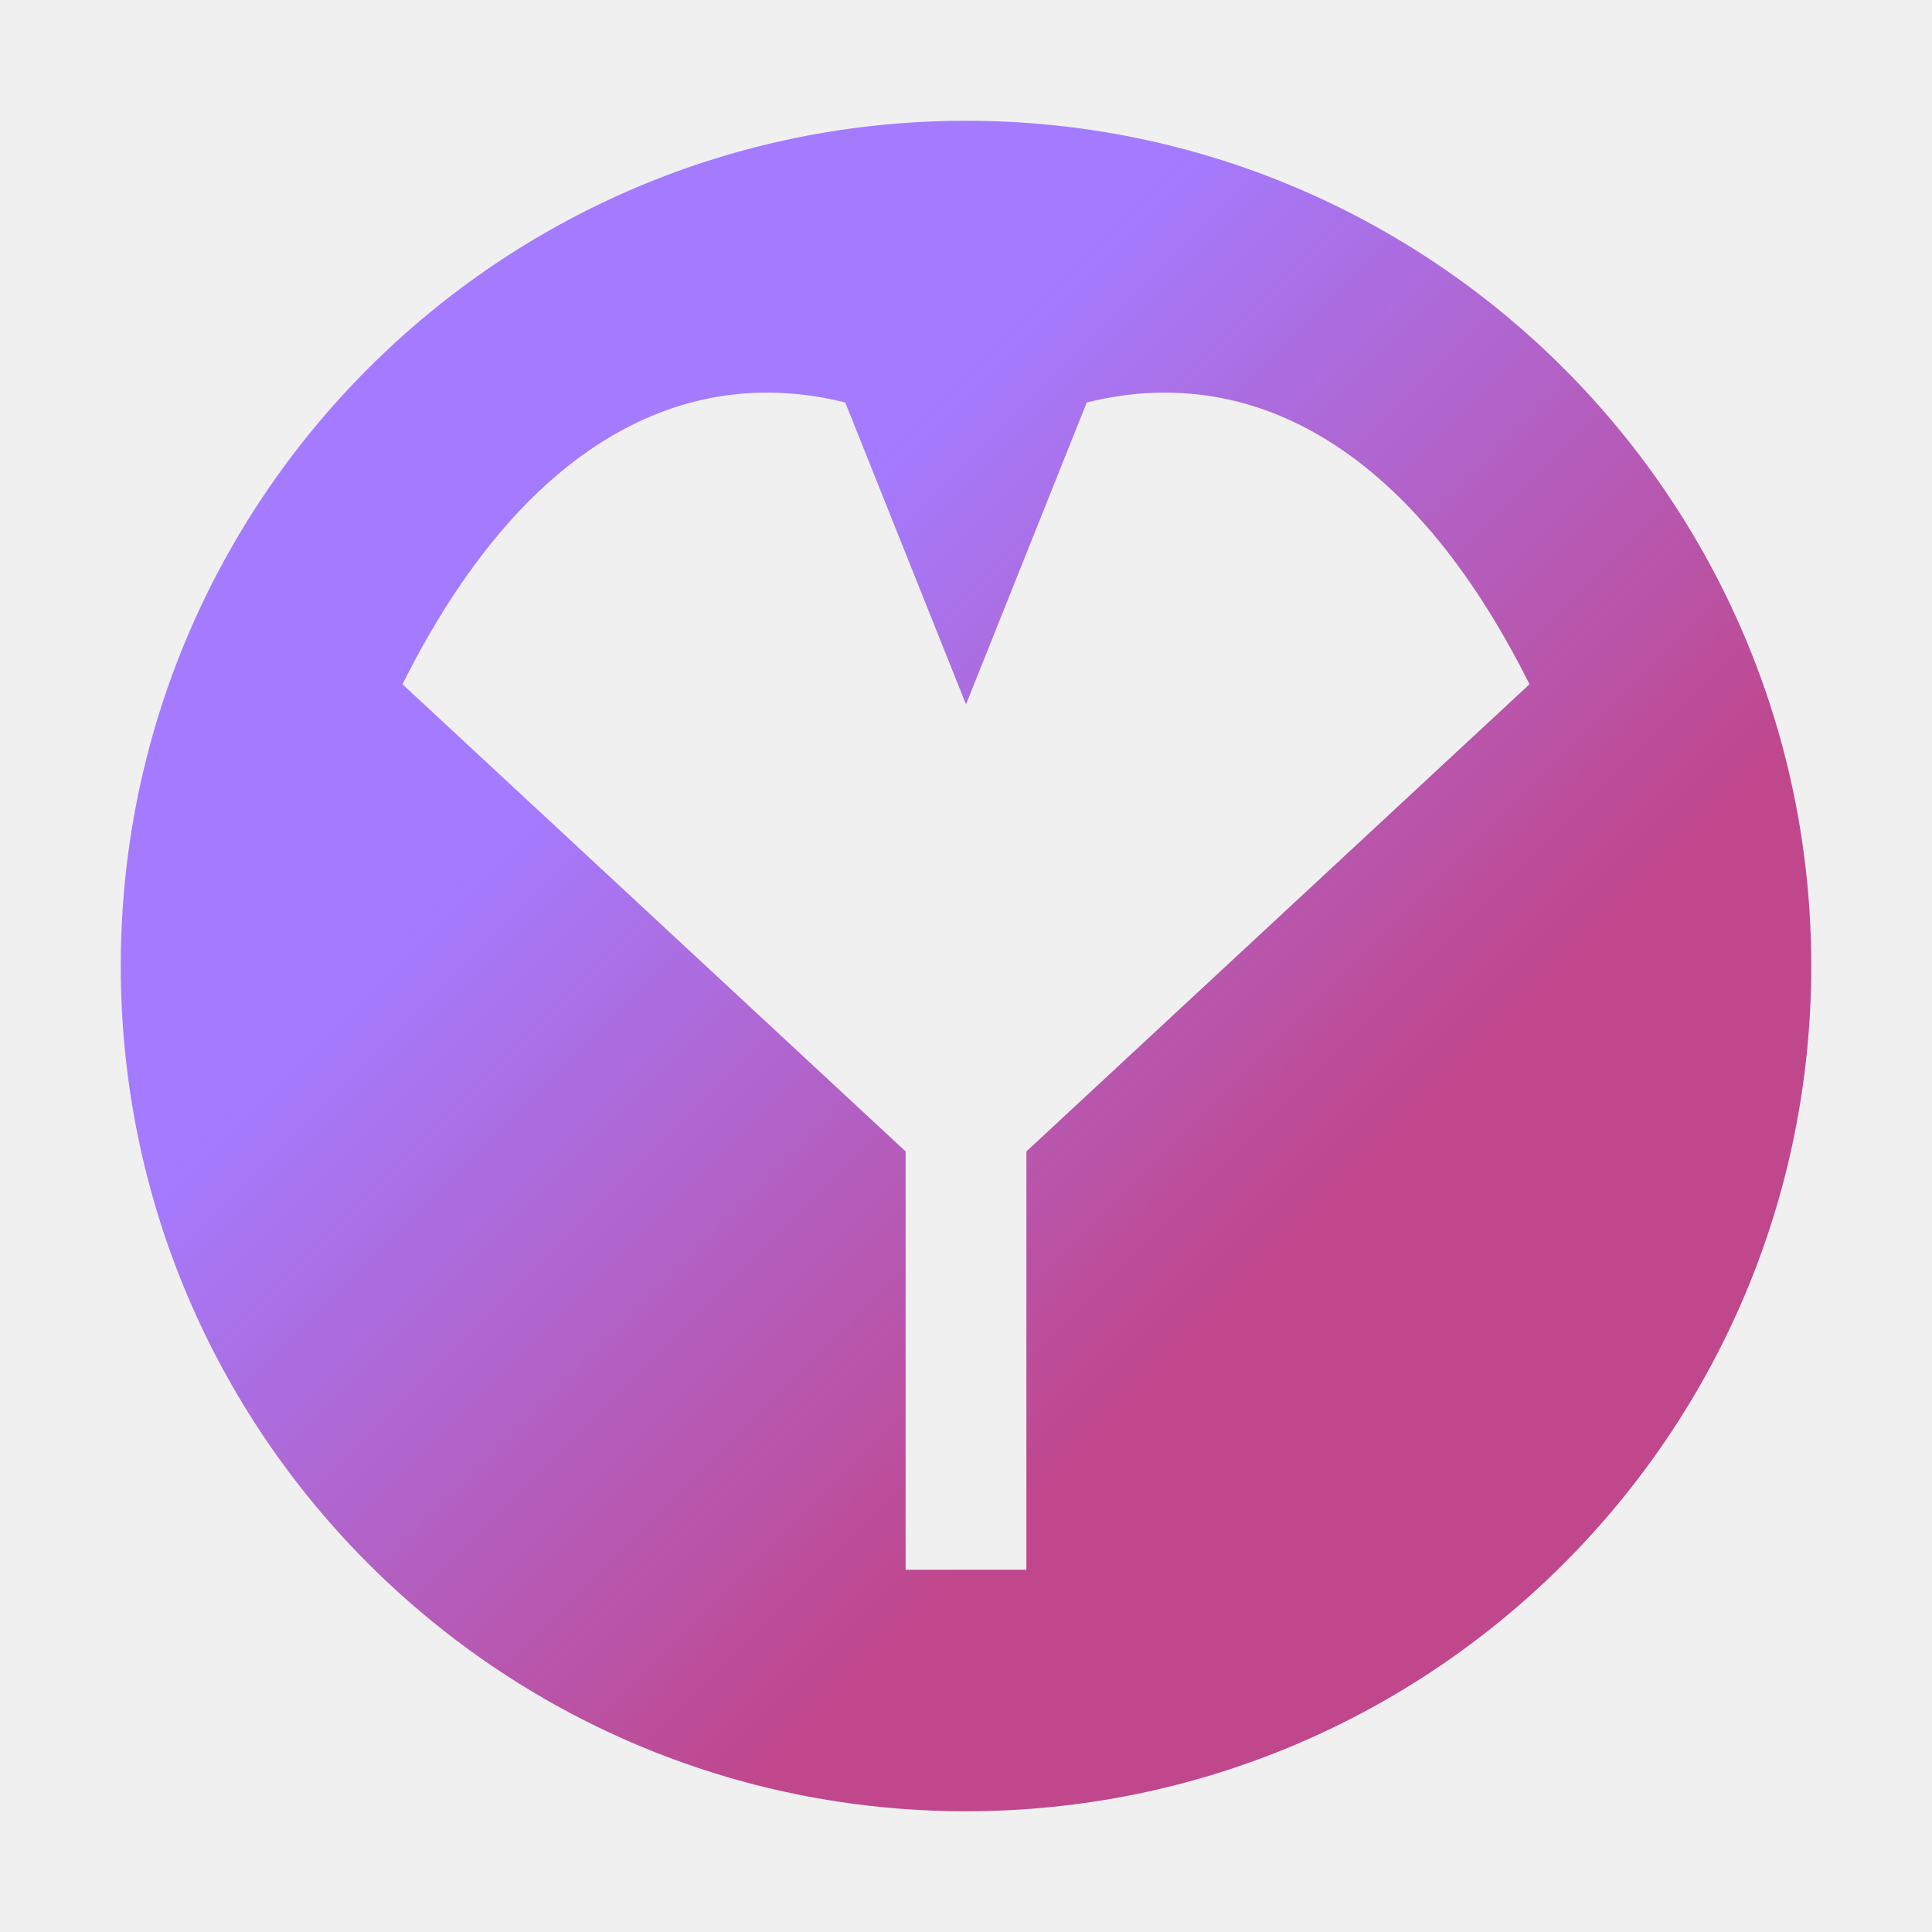
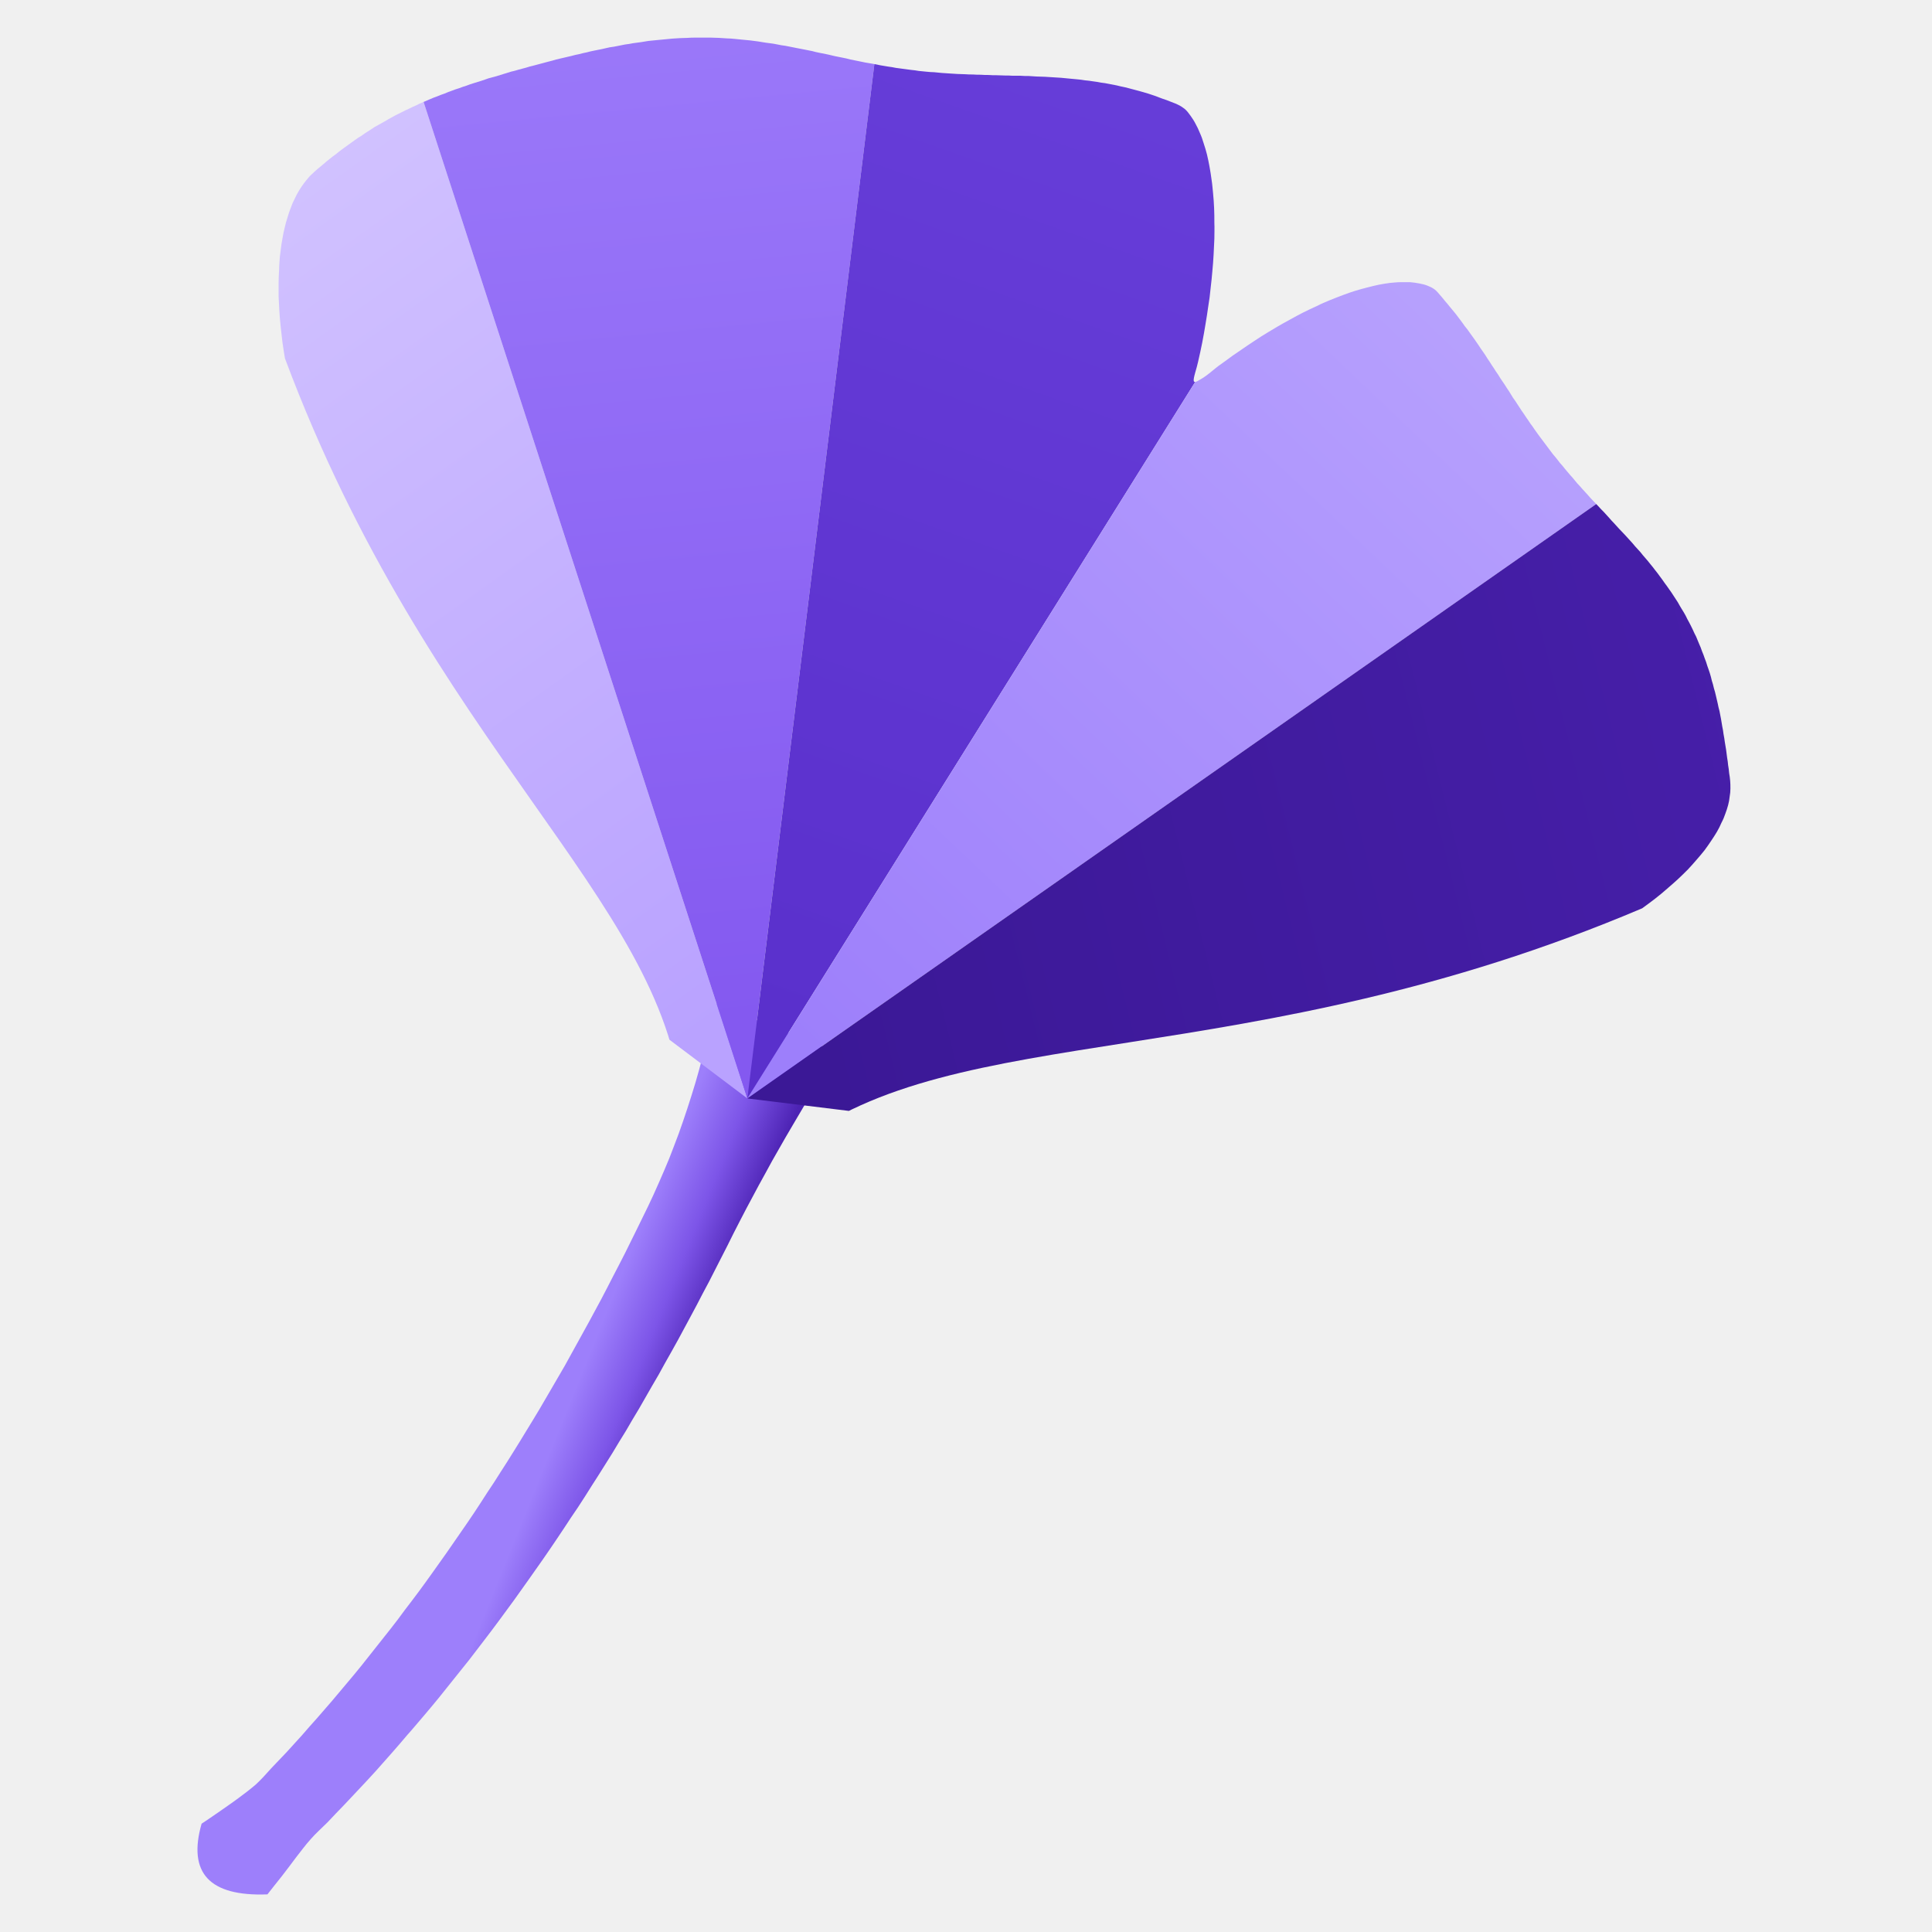
- <svg xmlns="http://www.w3.org/2000/svg" viewBox="0 0 24 24">
+ <svg xmlns="http://www.w3.org/2000/svg" viewBox="132 140 760 760">
  <defs>
-     <linearGradient id="fill" gradientUnits="userSpaceOnUse" x1="4.5" y1="4.5" x2="19.5" y2="19.5">
-       <stop offset="0" stop-color="#a47bff" />
-       <stop offset="0.25" stop-color="#a47bff" />
-       <stop offset="0.75" stop-color="#c0478c" />
-       <stop offset="1" stop-color="#c0478c" />
+     <linearGradient id="p0" gradientUnits="userSpaceOnUse" x1="408.586" y1="547.707" x2="39.839" y2="30.744">
+       <stop offset="0" stop-color="#b9a2ff" />
+       <stop offset="1" stop-color="#e2d8ff" />
    </linearGradient>
-     <mask id="cut" maskUnits="userSpaceOnUse" x="0" y="0" width="24" height="24">
-       <path fill="#fff" d="M12 1.5A10.5 10.5 0 1 1 12 22.5A10.5 10.5 0 1 1 12 1.5Z" />
-       <path fill="#000" d="M12 15L5 8.5C6.5 5.5 8.5 4.5 10.5 5L12 8.75L13.5 5C15.5 4.5 17.5 5.5 19 8.5Z" />
-       <path fill="#000" d="M11.25 14H12.75V19.5H11.25Z" />
-     </mask>
+     <linearGradient id="p1" gradientUnits="userSpaceOnUse" x1="423.131" y1="542.269" x2="362.269" y2="-89.808">
+       <stop offset="0" stop-color="#8459f0" />
+       <stop offset="1" stop-color="#a88bff" />
+     </linearGradient>
+     <linearGradient id="p2" gradientUnits="userSpaceOnUse" x1="436.021" y1="543.851" x2="647.988" y2="-54.726">
+       <stop offset="0" stop-color="#5a30cc" />
+       <stop offset="1" stop-color="#6e45e0" />
+     </linearGradient>
+     <linearGradient id="p3" gradientUnits="userSpaceOnUse" x1="446.657" y1="550.369" x2="883.763" y2="89.757">
+       <stop offset="0" stop-color="#9d7ffb" />
+       <stop offset="1" stop-color="#c7b6ff" />
+     </linearGradient>
+     <linearGradient id="p4" gradientUnits="userSpaceOnUse" x1="455.116" y1="564.873" x2="1071.253" y2="411.253">
+       <stop offset="0" stop-color="#3b1896" />
+       <stop offset="1" stop-color="#4d23b4" />
+     </linearGradient>
+     <clipPath id="blade">
+       <path d="M400.0 572.4C392.9 494.0 301.1 433.5 244.1 281.0C243.9 280.0 243.4 276.7 243.1 274.6C242.9 272.5 242.6 270.5 242.4 268.4C242.2 266.4 242.0 264.4 241.9 262.5C241.8 260.5 241.7 258.6 241.6 256.7C241.6 254.8 241.6 253.0 241.6 251.2C241.6 249.4 241.7 247.7 241.8 246.0C241.8 244.2 242.0 242.6 242.1 240.9C242.3 239.3 242.5 237.7 242.7 236.2C243.0 234.6 243.2 233.1 243.5 231.7C243.8 230.2 244.2 228.8 244.5 227.5C244.9 226.1 245.3 224.8 245.7 223.6C246.2 222.3 246.6 221.1 247.1 219.9C247.6 218.8 248.2 217.6 248.7 216.6C249.3 215.5 249.9 214.5 250.5 213.6C251.2 212.6 251.8 211.7 252.5 210.9C253.2 210.0 253.9 209.2 254.7 208.5C255.4 207.8 256.2 207.1 257.0 206.4C257.8 205.8 258.5 205.1 259.3 204.5C260.1 203.8 260.9 203.1 261.7 202.5C262.5 201.9 263.3 201.2 264.2 200.6C265.0 199.9 265.8 199.3 266.6 198.7C267.4 198.1 268.3 197.5 269.1 196.9C269.9 196.3 270.8 195.7 271.6 195.1C272.4 194.5 273.3 193.9 274.2 193.4C275.0 192.8 275.9 192.2 276.7 191.7C277.6 191.1 278.5 190.6 279.3 190.0C280.2 189.5 281.1 189.0 282.0 188.5C282.9 188.0 283.8 187.5 284.6 187.0C285.5 186.5 286.4 186.0 287.3 185.5C288.2 185.0 289.2 184.6 290.1 184.1C291.0 183.6 291.9 183.2 292.8 182.8C293.7 182.3 294.7 181.9 295.6 181.5C296.5 181.0 297.4 180.6 298.4 180.2C299.3 179.8 300.2 179.4 301.2 179.0C302.1 178.6 303.1 178.2 304.0 177.9C305.0 177.5 305.9 177.1 306.9 176.8C307.8 176.4 308.8 176.0 309.7 175.7C310.7 175.3 311.6 175.0 312.6 174.7C313.6 174.3 314.5 174.0 315.5 173.7C316.5 173.3 317.4 173.0 318.4 172.7C319.4 172.4 320.3 172.1 321.3 171.8C322.3 171.5 323.3 171.1 324.2 170.8C325.2 170.5 326.2 170.3 327.2 170.0C328.1 169.7 329.1 169.4 330.1 169.1C331.1 168.8 332.1 168.5 333.0 168.2C334.0 168.0 335.0 167.7 336.0 167.4C337.0 167.1 338.0 166.9 339.0 166.6C339.9 166.3 340.9 166.0 341.9 165.8C342.9 165.5 343.9 165.3 344.9 165.0C345.9 164.7 346.9 164.5 347.9 164.2C348.8 164.0 349.8 163.7 350.8 163.4C351.8 163.2 352.8 162.9 353.8 162.7C354.8 162.5 355.8 162.2 356.8 162.0C357.8 161.7 358.8 161.5 359.8 161.3C360.8 161.0 361.8 160.8 362.8 160.6C363.8 160.3 364.8 160.1 365.8 159.9C366.8 159.7 367.8 159.5 368.8 159.3C369.8 159.1 370.8 158.8 371.9 158.6C372.9 158.5 373.9 158.3 374.9 158.1C375.9 157.9 376.9 157.7 377.9 157.5C378.9 157.4 380.0 157.2 381.0 157.0C382.0 156.9 383.0 156.7 384.0 156.6C385.0 156.4 386.1 156.3 387.1 156.1C388.1 156.0 389.1 155.9 390.1 155.8C391.2 155.7 392.2 155.6 393.2 155.5C394.2 155.4 395.3 155.3 396.3 155.2C397.3 155.1 398.3 155.1 399.4 155.0C400.4 155.0 401.4 154.9 402.5 154.9C403.5 154.8 404.5 154.8 405.5 154.8C406.6 154.8 407.6 154.8 408.6 154.8C409.7 154.8 410.7 154.8 411.7 154.8C412.7 154.8 413.8 154.9 414.8 154.9C415.8 155.0 416.9 155.0 417.9 155.1C418.9 155.1 419.9 155.2 421.0 155.3C422.0 155.4 423.0 155.5 424.0 155.6C425.1 155.7 426.1 155.8 427.1 155.9C428.1 156.0 429.2 156.2 430.2 156.3C431.2 156.5 432.2 156.6 433.3 156.8C434.3 156.9 435.3 157.1 436.3 157.2C437.3 157.4 438.3 157.6 439.4 157.8C440.4 157.9 441.4 158.1 442.4 158.3C443.4 158.5 444.4 158.7 445.4 158.9C446.4 159.1 447.5 159.3 448.5 159.5C449.5 159.7 450.5 159.9 451.5 160.1C452.5 160.4 453.5 160.6 454.5 160.8C455.5 161.0 456.5 161.2 457.5 161.4C458.5 161.6 459.5 161.9 460.5 162.1C461.5 162.3 462.5 162.5 463.5 162.7C464.5 162.9 465.5 163.1 466.5 163.4C467.5 163.6 468.5 163.8 469.5 164.0C470.5 164.2 471.4 164.4 472.4 164.6C473.4 164.8 474.4 164.9 475.4 165.1C476.4 165.3 477.4 165.5 478.4 165.7C479.4 165.9 480.4 166.0 481.4 166.2C482.4 166.3 483.4 166.5 484.4 166.7C485.4 166.8 486.4 167.0 487.4 167.1C488.4 167.2 489.4 167.4 490.4 167.5C491.4 167.6 492.4 167.7 493.4 167.9C494.4 168.0 495.4 168.1 496.4 168.2C497.4 168.3 498.4 168.4 499.4 168.4C500.4 168.5 501.4 168.6 502.5 168.7C503.5 168.8 504.5 168.8 505.5 168.9C506.5 169.0 507.6 169.0 508.6 169.1C509.6 169.1 510.6 169.2 511.6 169.2C512.7 169.3 513.7 169.3 514.7 169.3C515.8 169.4 516.8 169.4 517.8 169.4C518.9 169.5 519.9 169.5 520.9 169.5C522.0 169.6 523.0 169.6 524.1 169.6C525.1 169.6 526.2 169.7 527.2 169.7C528.3 169.7 529.3 169.7 530.4 169.8C531.4 169.8 532.5 169.8 533.5 169.8C534.6 169.9 535.6 169.9 536.7 169.9C537.7 170.0 538.8 170.0 539.8 170.1C540.9 170.1 542.0 170.2 543.0 170.2C544.1 170.3 545.1 170.3 546.2 170.4C547.2 170.5 548.3 170.5 549.4 170.6C550.4 170.7 551.5 170.8 552.5 170.9C553.6 171.0 554.6 171.1 555.7 171.2C556.7 171.3 557.8 171.4 558.8 171.6C559.9 171.7 560.9 171.8 562.0 172.0C563.0 172.1 564.1 172.3 565.1 172.5C566.2 172.6 567.2 172.8 568.2 173.0C569.3 173.2 570.3 173.4 571.3 173.6C572.4 173.9 573.4 174.1 574.4 174.3C575.5 174.6 576.5 174.8 577.5 175.1C578.5 175.4 579.5 175.6 580.5 175.9C581.6 176.2 582.6 176.5 583.6 176.8C584.6 177.1 585.6 177.5 586.6 177.8C587.5 178.2 588.5 178.5 589.5 178.9C590.5 179.2 591.5 179.6 592.5 180.0C593.4 180.4 594.5 180.7 595.4 181.2C596.3 181.6 597.2 182.2 598.1 182.9C598.9 183.6 599.6 184.5 600.3 185.5C601.0 186.5 601.7 187.5 602.3 188.7C602.9 189.8 603.5 191.0 604.0 192.3C604.6 193.6 605.1 195.0 605.5 196.4C606.0 197.8 606.4 199.3 606.8 200.8C607.2 202.4 607.5 204.0 607.8 205.6C608.1 207.3 608.4 209.0 608.6 210.7C608.9 212.5 609.0 214.3 609.2 216.1C609.4 218.0 609.5 219.9 609.6 221.8C609.7 223.7 609.7 225.7 609.7 227.7C609.8 229.7 609.7 231.8 609.7 233.9C609.6 235.9 609.5 238.1 609.4 240.2C609.3 242.4 609.1 244.6 608.9 246.8C608.7 249.0 608.5 251.3 608.2 253.6C608.0 255.8 607.7 258.2 607.3 260.5C607.0 262.8 606.6 265.2 606.2 267.6C605.8 270.0 605.4 272.4 604.9 274.9C604.4 277.3 603.9 279.8 603.3 282.3C602.8 284.8 601.3 288.8 601.6 289.9C601.9 290.9 603.7 289.5 605.3 288.6C606.9 287.6 609.2 285.6 611.1 284.1C613.1 282.7 615.0 281.3 616.9 279.9C618.8 278.6 620.7 277.3 622.6 276.0C624.5 274.7 626.4 273.5 628.2 272.3C630.1 271.1 632.0 270.0 633.8 268.9C635.6 267.8 637.5 266.8 639.3 265.8C641.1 264.8 642.9 263.8 644.7 262.9C646.5 262.0 648.2 261.2 650.0 260.4C651.7 259.5 653.4 258.8 655.1 258.1C656.9 257.4 658.5 256.7 660.2 256.1C661.8 255.5 663.5 254.9 665.1 254.4C666.7 253.9 668.3 253.5 669.8 253.1C671.4 252.7 672.9 252.3 674.4 252.0C675.9 251.7 677.3 251.5 678.7 251.3C680.1 251.2 681.5 251.0 682.9 251.0C684.2 251.0 685.5 251.0 686.7 251.0C688.0 251.1 689.2 251.3 690.3 251.5C691.5 251.7 692.6 252.0 693.6 252.4C694.6 252.8 695.5 253.2 696.4 253.9C697.2 254.5 697.8 255.3 698.5 256.1C699.2 256.9 699.9 257.7 700.5 258.5C701.2 259.3 701.9 260.1 702.5 260.9C703.2 261.7 703.8 262.5 704.5 263.3C705.1 264.1 705.7 264.9 706.4 265.8C707.0 266.6 707.6 267.4 708.2 268.3C708.9 269.1 709.5 269.9 710.1 270.8C710.7 271.6 711.3 272.5 711.9 273.3C712.5 274.2 713.1 275.0 713.7 275.9C714.2 276.7 714.8 277.6 715.4 278.4C716.0 279.3 716.6 280.1 717.1 281.0C717.7 281.9 718.3 282.7 718.8 283.6C719.4 284.5 720.0 285.3 720.5 286.2C721.1 287.0 721.7 287.9 722.2 288.8C722.8 289.6 723.3 290.5 723.9 291.3C724.5 292.2 725.0 293.1 725.6 293.9C726.1 294.8 726.7 295.6 727.2 296.5C727.8 297.3 728.4 298.2 728.9 299.0C729.5 299.9 730.0 300.7 730.6 301.6C731.2 302.4 731.7 303.2 732.3 304.1C732.9 304.9 733.4 305.7 734.0 306.6C734.6 307.4 735.2 308.2 735.7 309.0C736.3 309.8 736.9 310.7 737.5 311.5C738.1 312.3 738.7 313.1 739.3 313.9C739.9 314.7 740.5 315.5 741.1 316.3C741.7 317.1 742.3 317.9 742.9 318.7C743.5 319.4 744.2 320.2 744.8 321.0C745.4 321.8 746.0 322.6 746.7 323.3C747.3 324.1 748.0 324.9 748.6 325.6C749.2 326.4 749.9 327.1 750.6 327.9C751.2 328.7 751.9 329.4 752.5 330.2C753.2 330.9 753.9 331.7 754.5 332.4C755.2 333.2 755.9 333.9 756.6 334.7C757.2 335.4 757.9 336.2 758.6 336.9C759.3 337.6 760.0 338.4 760.7 339.1C761.4 339.9 762.1 340.6 762.8 341.3C763.5 342.1 764.2 342.8 764.9 343.6C765.5 344.3 766.2 345.1 766.9 345.8C767.6 346.6 768.3 347.3 769.0 348.1C769.7 348.8 770.4 349.6 771.1 350.3C771.8 351.1 772.5 351.8 773.2 352.6C773.9 353.4 774.6 354.1 775.2 354.9C775.9 355.7 776.6 356.4 777.3 357.2C777.9 358.0 778.6 358.8 779.3 359.6C779.9 360.3 780.6 361.1 781.2 361.9C781.9 362.7 782.5 363.5 783.1 364.3C783.8 365.1 784.4 366.0 785.0 366.8C785.6 367.6 786.2 368.4 786.8 369.3C787.4 370.1 788.0 370.9 788.6 371.8C789.2 372.6 789.8 373.5 790.3 374.3C790.9 375.2 791.4 376.0 792.0 376.9C792.5 377.8 793.0 378.7 793.5 379.5C794.1 380.4 794.6 381.3 795.1 382.2C795.5 383.1 796.0 384.0 796.5 384.9C797.0 385.8 797.4 386.7 797.9 387.7C798.3 388.6 798.7 389.5 799.2 390.4C799.6 391.4 800.0 392.3 800.4 393.3C800.8 394.2 801.2 395.1 801.5 396.1C801.9 397.1 802.3 398.0 802.6 399.0C803.0 399.9 803.3 400.9 803.6 401.9C803.9 402.8 804.3 403.8 804.6 404.8C804.9 405.8 805.2 406.8 805.4 407.8C805.7 408.7 806.0 409.7 806.2 410.7C806.5 411.7 806.8 412.7 807.0 413.7C807.2 414.7 807.5 415.7 807.7 416.7C807.9 417.7 808.1 418.7 808.4 419.7C808.6 420.7 808.8 421.8 809.0 422.8C809.2 423.8 809.3 424.8 809.5 425.8C809.7 426.8 809.9 427.8 810.0 428.8C810.2 429.9 810.4 430.9 810.5 431.9C810.7 432.9 810.8 433.9 811.0 434.9C811.1 435.9 811.3 437.0 811.4 438.0C811.6 439.0 811.7 440.0 811.8 441.0C812.0 442.0 812.1 443.0 812.2 444.1C812.4 445.1 812.5 446.1 812.6 447.1C812.7 448.1 812.7 449.1 812.7 450.2C812.7 451.3 812.6 452.3 812.4 453.4C812.3 454.5 812.1 455.6 811.8 456.7C811.5 457.9 811.1 459.0 810.7 460.1C810.3 461.3 809.8 462.5 809.2 463.6C808.7 464.8 808.1 466.0 807.4 467.2C806.7 468.4 805.9 469.6 805.1 470.8C804.3 472.0 803.4 473.3 802.5 474.5C801.5 475.7 800.5 477.0 799.4 478.2C798.3 479.5 797.2 480.7 796.0 482.0C794.7 483.3 793.5 484.5 792.1 485.8C790.7 487.1 789.3 488.3 787.8 489.6C786.3 490.9 784.8 492.2 783.1 493.5C781.5 494.7 778.9 496.7 778.0 497.3C621.8 563.6 507.8 540.5 444.5 590.4Z" />
+     </clipPath>
+     <linearGradient id="st" gradientUnits="userSpaceOnUse" gradientTransform="translate(426.0 572.1) rotate(22) scale(1.0)" x1="-20" y1="0" x2="20" y2="0">
+       <stop offset="0" stop-color="#9d7ffb" />
+       <stop offset=".5" stop-color="#7d55e8" />
+       <stop offset="1" stop-color="#4d23b4" />
+     </linearGradient>
  </defs>
-   <rect fill="url(#fill)" width="24" height="24" mask="url(#cut)" />
+   <g>
+     <path d="M413.1 534.6C412.8 536.3 411.7 541.7 410.9 545.2C410.1 548.7 409.3 552.1 408.4 555.6C407.5 559.0 406.6 562.5 405.6 565.8C404.6 569.2 403.5 572.6 402.4 576.0C401.3 579.3 400.2 582.6 399.0 585.9C397.8 589.2 396.5 592.4 395.3 595.6C394.0 598.8 392.6 602.0 391.2 605.2C389.8 608.4 388.4 611.5 386.9 614.6C385.4 617.7 383.9 620.7 382.4 623.8C380.9 626.9 379.4 629.9 377.9 632.9C376.3 636.0 374.8 639.0 373.2 642.0C371.7 645.0 370.1 648.0 368.6 650.9C367.0 653.9 365.4 656.8 363.8 659.8C362.2 662.7 360.6 665.6 359.0 668.5C357.4 671.4 355.8 674.3 354.2 677.2C352.5 680.1 350.9 682.9 349.2 685.8C347.6 688.6 345.9 691.4 344.3 694.2C342.6 697.1 340.9 699.8 339.2 702.6C337.5 705.4 335.8 708.2 334.1 710.9C332.4 713.6 330.7 716.4 328.9 719.1C327.2 721.8 325.5 724.5 323.7 727.1C322.0 729.8 320.2 732.5 318.5 735.1C316.7 737.8 314.9 740.4 313.1 743.0C311.3 745.6 309.5 748.2 307.7 750.8C305.9 753.3 304.1 755.9 302.3 758.4C300.5 761.0 298.6 763.5 296.8 766.0C294.9 768.5 293.1 771.0 291.2 773.4C289.4 775.9 287.5 778.4 285.6 780.8C283.7 783.2 281.8 785.6 279.9 788.0C278.0 790.4 276.1 792.8 274.2 795.2C272.3 797.5 270.4 799.9 268.4 802.2C266.5 804.5 264.5 806.8 262.6 809.1C260.6 811.4 258.7 813.6 256.7 815.9C254.7 818.1 252.7 820.4 250.8 822.6C248.8 824.8 246.8 827.0 244.8 829.2C242.8 831.3 240.7 833.5 238.7 835.6C236.7 837.8 234.8 840.0 232.6 842.0C230.4 843.9 228.0 845.7 225.7 847.4C223.3 849.2 220.9 850.8 218.5 852.5C216.1 854.2 212.5 856.6 211.3 857.4Q203.0 886.5 237.2 885.2C238.1 884.0 241.0 880.4 242.9 878.0C244.8 875.6 246.6 873.1 248.5 870.6C250.4 868.2 252.2 865.7 254.3 863.4C256.3 861.1 258.6 859.1 260.8 856.9C262.9 854.7 265.0 852.4 267.2 850.2C269.3 848.0 271.4 845.7 273.6 843.4C275.7 841.2 277.8 838.9 279.9 836.6C282.0 834.2 284.1 831.9 286.1 829.6C288.2 827.2 290.3 824.8 292.3 822.4C294.4 820.1 296.4 817.6 298.5 815.2C300.5 812.8 302.6 810.4 304.6 807.9C306.6 805.4 308.6 802.9 310.6 800.4C312.6 797.9 314.6 795.4 316.6 792.9C318.5 790.4 320.5 787.8 322.5 785.2C324.4 782.7 326.4 780.1 328.3 777.5C330.2 774.9 332.2 772.2 334.1 769.6C336.0 766.9 337.9 764.3 339.8 761.6C341.7 758.9 343.6 756.2 345.5 753.5C347.4 750.8 349.2 748.1 351.1 745.3C352.9 742.6 354.8 739.8 356.6 737.0C358.5 734.3 360.3 731.5 362.1 728.7C363.9 725.8 365.7 723.0 367.5 720.2C369.3 717.3 371.1 714.5 372.9 711.6C374.6 708.7 376.4 705.8 378.2 702.9C379.9 700.0 381.6 697.0 383.4 694.1C385.1 691.1 386.8 688.2 388.5 685.2C390.3 682.2 392.0 679.2 393.6 676.2C395.3 673.2 397.0 670.2 398.7 667.1C400.3 664.1 402.0 661.0 403.6 658.0C405.3 654.9 406.9 651.8 408.5 648.7C410.2 645.6 411.8 642.5 413.4 639.3C415.0 636.2 416.6 633.0 418.2 629.9C419.8 626.7 421.3 623.6 423.0 620.4C424.6 617.2 426.3 614.1 428.0 610.9C429.6 607.8 431.4 604.6 433.1 601.5C434.8 598.3 436.6 595.1 438.4 592.0C440.2 588.8 442.0 585.7 443.9 582.5C445.7 579.4 447.6 576.2 449.5 573.0C451.4 569.9 453.4 566.7 455.4 563.6C457.3 560.4 460.4 555.6 461.4 554.1Z" fill="url(#st)" />
+     <g clip-path="url(#blade)">
+       <path d="M-133.0 150.9L-110.9 123.0L-87.3 96.2L-62.4 70.7L-36.3 46.5L-9.0 23.7L19.5 2.2L49.0 -17.7L79.5 -36.1L110.9 -53.0L143.2 -68.2L176.1 -81.7L209.7 -93.6L426.0 572.1Z" fill="url(#p0)" />
+       <path d="M209.7 -93.6L234.0 -101.0L258.6 -107.6L283.5 -113.2L308.5 -117.9L333.6 -121.7L358.9 -124.6L384.3 -126.6L409.7 -127.7L435.2 -127.8L460.6 -127.0L486.0 -125.3L511.3 -122.7L426.0 572.1Z" fill="url(#p1)" />
+       <path d="M511.3 -122.7L536.5 -119.1L561.6 -114.6L586.4 -109.2L611.1 -103.0L635.5 -95.8L659.7 -87.7L683.5 -78.8L707.0 -69.0L730.1 -58.4L752.8 -46.9L775.1 -34.6L797.0 -21.5L426.0 572.1Z" fill="url(#p2)" />
+       <path d="M797.0 -21.5L816.6 -8.8L835.8 4.6L854.6 18.6L872.8 33.3L890.6 48.5L907.9 64.4L924.6 80.8L940.7 97.7L956.3 115.2L971.3 133.2L985.7 151.7L999.4 170.6L426.0 572.1Z" fill="url(#p3)" />
+       <path d="M999.4 170.6L1022.9 206.4L1044.1 243.5L1063.0 281.8L1079.5 321.3L1093.6 361.6L1105.2 402.8L1114.3 444.6L1120.8 486.8L1124.7 529.4L1126.0 572.1L1124.7 614.9L1120.8 657.4L426.0 572.1Z" fill="url(#p4)" />
+     </g>
+   </g>
</svg>
